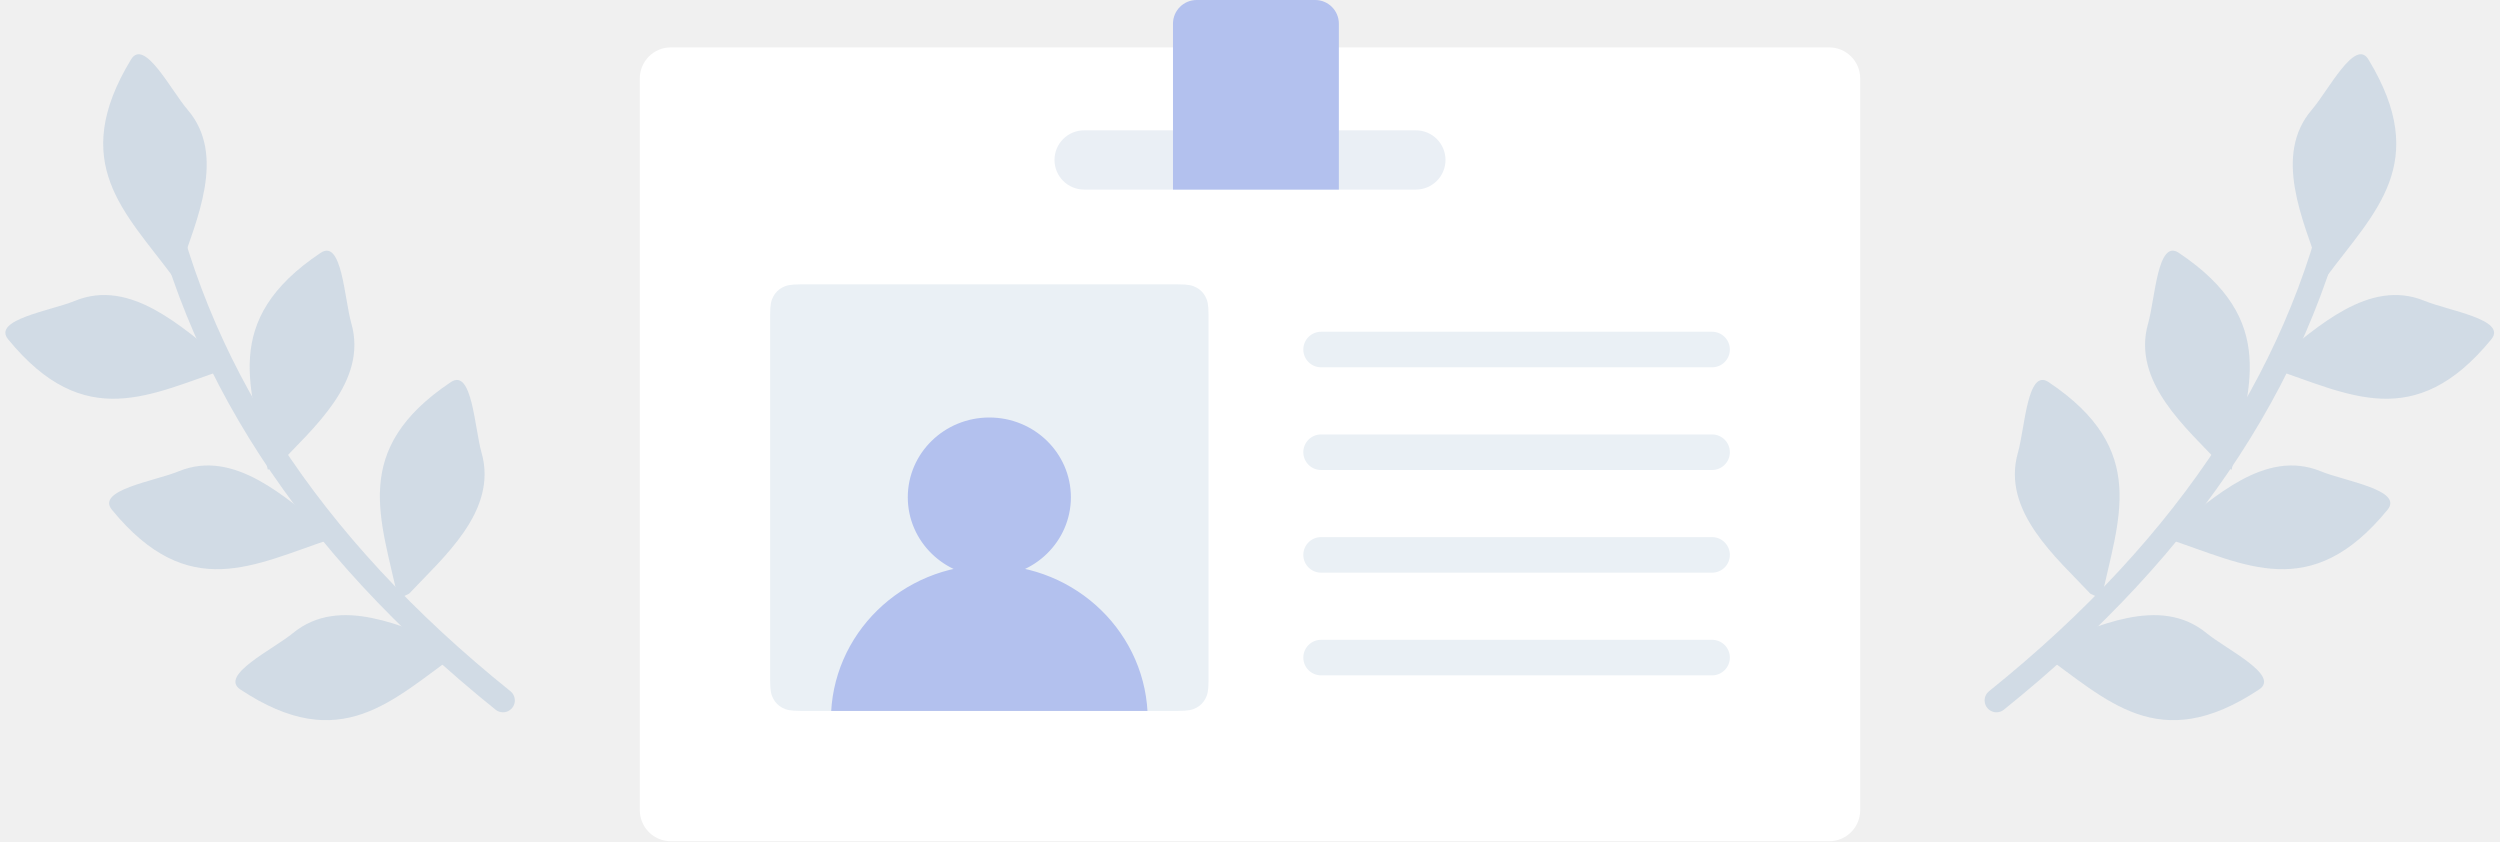
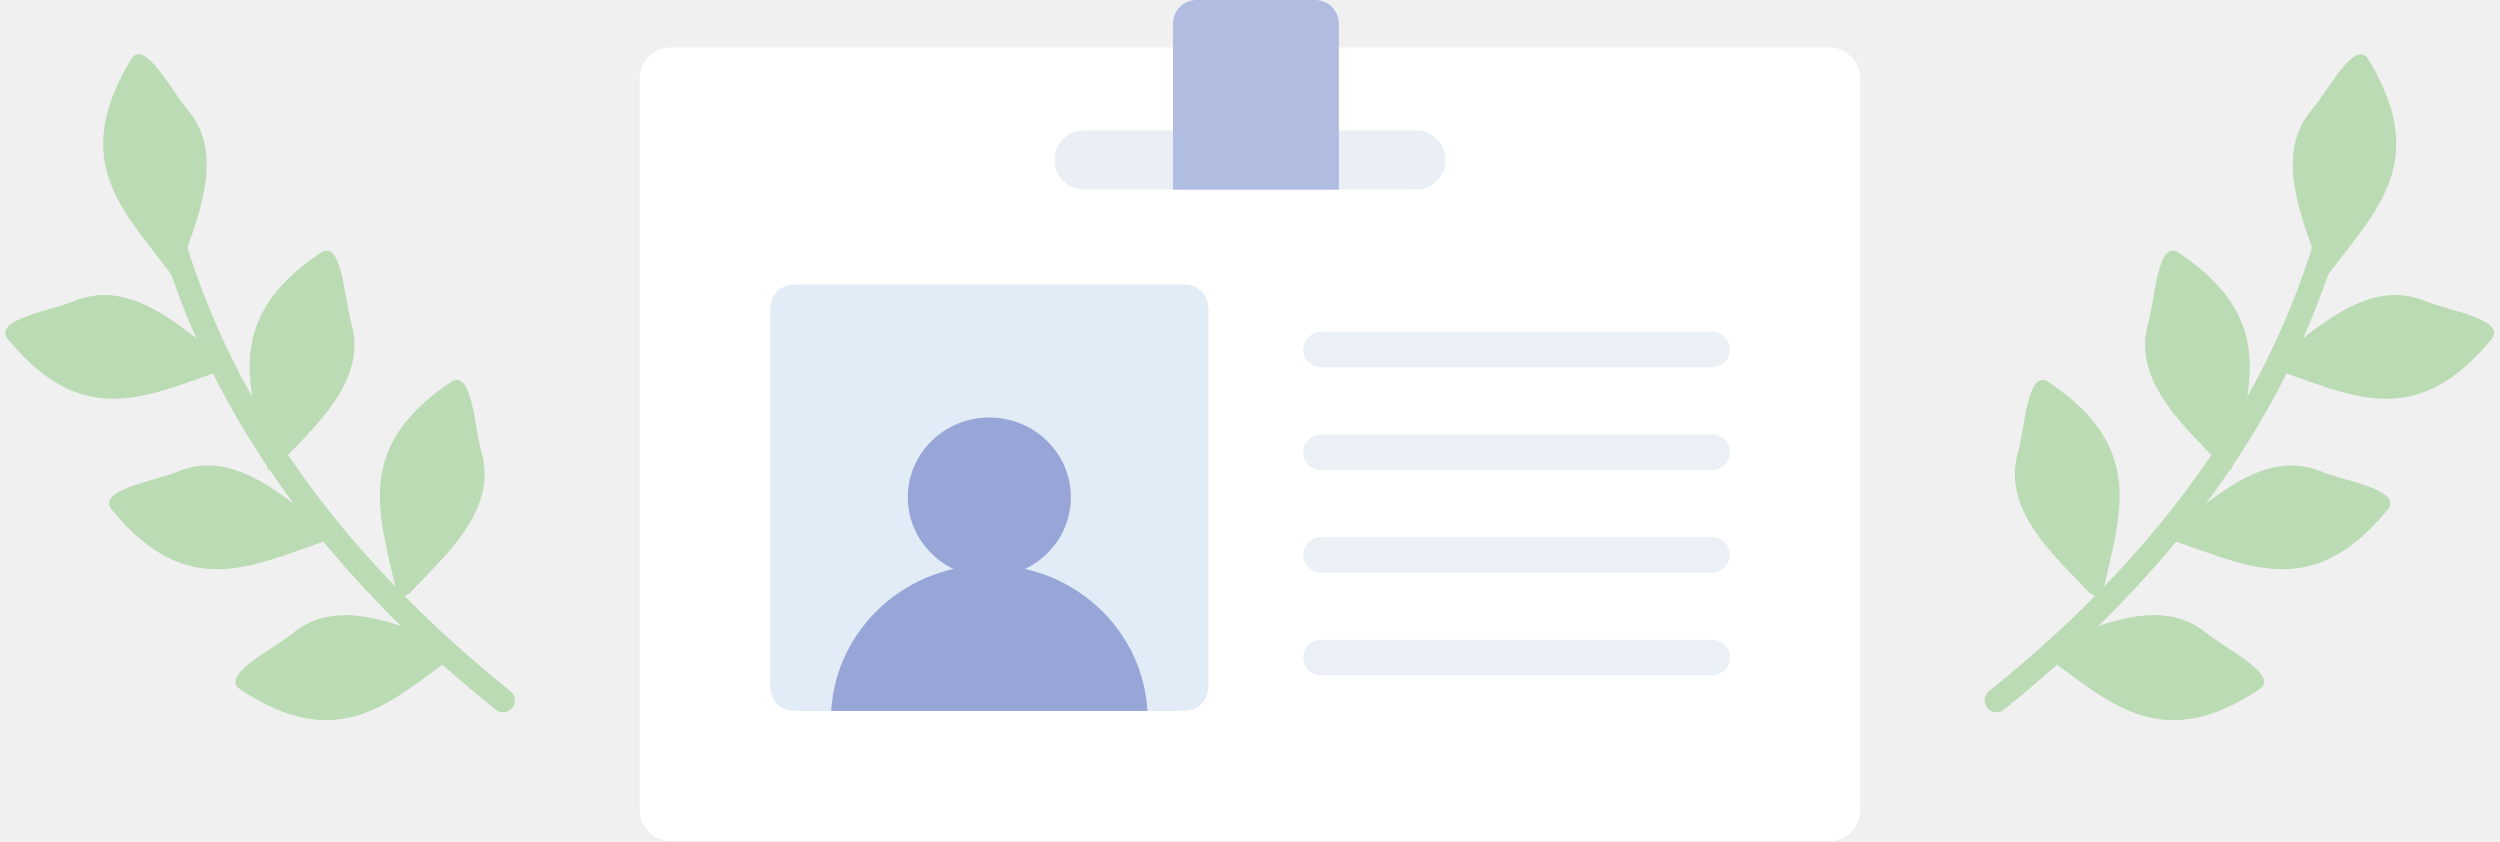
<svg xmlns="http://www.w3.org/2000/svg" xmlns:xlink="http://www.w3.org/1999/xlink" width="211" height="71" viewBox="0 0 211 71">
  <defs>
    <path id="a" d="M2.564 0h31.872c.892 0 1.215.093 1.54.267.327.174.583.43.757.756.174.326.267.65.267 1.54v30.873c0 .892-.093 1.215-.267 1.54-.174.327-.43.583-.756.757-.326.174-.65.267-1.54.267H2.563c-.892 0-1.215-.093-1.54-.267a1.817 1.817 0 0 1-.757-.756C.093 34.65 0 34.327 0 33.437V2.563c0-.892.093-1.215.267-1.54.174-.327.43-.583.756-.757C1.35.093 1.673 0 2.563 0z" />
  </defs>
  <g fill="none" fill-rule="evenodd">
-     <path stroke="#D1DBE5" stroke-linecap="round" stroke-linejoin="round" stroke-width="2" d="M13.015 13.803C16.23 30.825 26.043 45.93 42.452 59.117" />
-     <path fill="#D1DBE5" d="M14.6 23.356l.655-.807c1.282-3.906 3.886-9.445.58-13.286-1.391-1.617-3.654-6.092-4.774-4.246-5.32 8.765-.506 12.876 3.539 18.34zm8.007 16.29l.938-.453c2.813-3.017 7.52-6.955 6.108-11.9-.595-2.084-.787-7.158-2.587-5.955-8.546 5.71-5.867 11.558-4.46 18.309zm10.989 10.912l.938-.455c2.812-3.016 7.52-6.955 6.108-11.9-.595-2.083-.788-7.158-2.588-5.955-8.545 5.711-5.867 11.559-4.458 18.31zm-5.62-5.073l-.543-.89c-3.26-2.486-7.62-6.768-12.364-4.813-1.999.823-6.992 1.57-5.624 3.242 6.493 7.93 12.002 4.61 18.53 2.46zm10.765 9.597l-.778-.69c-3.844-1.414-9.263-4.22-13.24-.957-1.674 1.375-6.24 3.559-4.444 4.752 8.522 5.662 12.834.868 18.462-3.105zM19.217 31.099l-.542-.89c-3.26-2.486-7.62-6.768-12.364-4.813-1.999.824-6.992 1.571-5.625 3.242 6.493 7.931 12.003 4.61 18.53 2.461z" />
-     <path stroke="#D1DBE5" stroke-linecap="round" stroke-linejoin="round" stroke-width="2" d="M197.94 13.803c-3.215 17.022-13.028 32.127-29.438 45.314" />
-     <path fill="#D1DBE5" d="M196.355 23.356l-.655-.807c-1.282-3.906-3.886-9.445-.581-13.286 1.392-1.617 3.655-6.092 4.775-4.246 5.319 8.765.506 12.876-3.539 18.34zm-8.007 16.29l-.939-.453c-2.812-3.017-7.519-6.955-6.107-11.9.595-2.084.787-7.158 2.587-5.955 8.545 5.71 5.867 11.558 4.459 18.309zm-10.99 10.912l-.938-.455c-2.812-3.016-7.519-6.955-6.107-11.9.595-2.083.787-7.158 2.587-5.955 8.545 5.711 5.867 11.559 4.459 18.31zm5.622-5.073l.542-.89c3.26-2.486 7.62-6.768 12.364-4.813 1.998.823 6.992 1.57 5.624 3.242-6.493 7.93-12.002 4.61-18.53 2.46zm-10.766 9.597l.778-.69c3.844-1.414 9.262-4.22 13.239-.957 1.675 1.375 6.24 3.559 4.445 4.752-8.522 5.662-12.834.868-18.462-3.105zm19.524-23.983l.542-.89c3.26-2.486 7.62-6.768 12.364-4.813 1.999.824 6.992 1.571 5.624 3.242-6.493 7.931-12.002 4.61-18.53 2.461z" />
+     <path stroke="#BADBB4" stroke-linecap="round" stroke-linejoin="round" stroke-width="2" d="M13.015 13.803C16.23 30.825 26.043 45.93 42.452 59.117" />
+     <path fill="#BADBB4" d="M14.6 23.356l.655-.807c1.282-3.906 3.886-9.445.58-13.286-1.391-1.617-3.654-6.092-4.774-4.246-5.32 8.765-.506 12.876 3.539 18.34zm8.007 16.29l.938-.453c2.813-3.017 7.52-6.955 6.108-11.9-.595-2.084-.787-7.158-2.587-5.955-8.546 5.71-5.867 11.558-4.46 18.309zm10.989 10.912l.938-.455c2.812-3.016 7.52-6.955 6.108-11.9-.595-2.083-.788-7.158-2.588-5.955-8.545 5.711-5.867 11.559-4.458 18.31zm-5.62-5.073l-.543-.89c-3.26-2.486-7.62-6.768-12.364-4.813-1.999.823-6.992 1.57-5.624 3.242 6.493 7.93 12.002 4.61 18.53 2.46zm10.765 9.597l-.778-.69c-3.844-1.414-9.263-4.22-13.24-.957-1.674 1.375-6.24 3.559-4.444 4.752 8.522 5.662 12.834.868 18.462-3.105zM19.217 31.099l-.542-.89c-3.26-2.486-7.62-6.768-12.364-4.813-1.999.824-6.992 1.571-5.625 3.242 6.493 7.931 12.003 4.61 18.53 2.461z" />
+     <path stroke="#BADBB4" stroke-linecap="round" stroke-linejoin="round" stroke-width="2" d="M197.94 13.803c-3.215 17.022-13.028 32.127-29.438 45.314" />
+     <path fill="#BADBB4" d="M196.355 23.356l-.655-.807c-1.282-3.906-3.886-9.445-.581-13.286 1.392-1.617 3.655-6.092 4.775-4.246 5.319 8.765.506 12.876-3.539 18.34zm-8.007 16.29l-.939-.453c-2.812-3.017-7.519-6.955-6.107-11.9.595-2.084.787-7.158 2.587-5.955 8.545 5.71 5.867 11.558 4.459 18.309zm-10.99 10.912l-.938-.455c-2.812-3.016-7.519-6.955-6.107-11.9.595-2.083.787-7.158 2.587-5.955 8.545 5.711 5.867 11.559 4.459 18.31zm5.622-5.073l.542-.89c3.26-2.486 7.62-6.768 12.364-4.813 1.998.823 6.992 1.57 5.624 3.242-6.493 7.93-12.002 4.61-18.53 2.46zm-10.766 9.597l.778-.69c3.844-1.414 9.262-4.22 13.239-.957 1.675 1.375 6.24 3.559 4.445 4.752-8.522 5.662-12.834.868-18.462-3.105zm19.524-23.983l.542-.89c3.26-2.486 7.62-6.768 12.364-4.813 1.999.824 6.992 1.571 5.624 3.242-6.493 7.931-12.002 4.61-18.53 2.461z" />
    <g transform="translate(54)">
      <path fill="#FFF" d="M100.381 4A2.62 2.62 0 0 1 103 6.623v61.754A2.62 2.62 0 0 1 100.381 71H2.62A2.62 2.62 0 0 1 0 68.377V6.623A2.62 2.62 0 0 1 2.619 4h97.762z" />
      <g transform="translate(11 24)">
        <mask id="b" fill="#fff">
          <use xlink:href="#a" />
        </mask>
-         <use fill="#EAF0F5" xlink:href="#a" />
-         <path fill="#B3C1EE" stroke="#B3C1EE" stroke-linecap="round" stroke-linejoin="round" stroke-width="2" d="M18.5 23.7c-3.25 0-5.883-2.566-5.883-5.731 0-3.166 2.634-5.732 5.883-5.732 3.25 0 5.883 2.566 5.883 5.732 0 3.165-2.634 5.73-5.883 5.73zm12.37 13.063c.091 2.666-.162 4-.76 4-8.352 0-18.722 2-23.11 2-.638 0-.928-2-.87-6 0-6.673 5.538-12.082 12.37-12.082 6.832 0 12.37 5.409 12.37 12.082z" mask="url(#b)" />
+         <use fill="#E2ECF7" xlink:href="#a" />
+         <path fill="#97A6D6" stroke="#97A6D6" stroke-linecap="round" stroke-linejoin="round" stroke-width="2" d="M18.5 23.7c-3.25 0-5.883-2.566-5.883-5.731 0-3.166 2.634-5.732 5.883-5.732 3.25 0 5.883 2.566 5.883 5.732 0 3.165-2.634 5.73-5.883 5.73zm12.37 13.063c.091 2.666-.162 4-.76 4-8.352 0-18.722 2-23.11 2-.638 0-.928-2-.87-6 0-6.673 5.538-12.082 12.37-12.082 6.832 0 12.37 5.409 12.37 12.082z" mask="url(#b)" />
      </g>
      <rect width="33" height="5" x="35" y="11" fill="#EAEFF5" rx="2.5" />
      <g fill="#EAF0F5">
        <path d="M57.5 28h33a1.5 1.5 0 0 1 0 3h-33a1.5 1.5 0 1 1 0-3zM57.5 36.667h33a1.5 1.5 0 0 1 0 3h-33a1.5 1.5 0 1 1 0-3zM57.5 45.333h33a1.5 1.5 0 1 1 0 3h-33a1.5 1.5 0 0 1 0-3zM57.5 54h33a1.5 1.5 0 0 1 0 3h-33a1.5 1.5 0 0 1 0-3z" />
      </g>
-       <path fill="#B3C1EE" d="M47 0h10a2 2 0 0 1 2 2v14H45V2a2 2 0 0 1 2-2z" />
+       <path fill="#B1BCE1" d="M47 0h10a2 2 0 0 1 2 2v14H45V2a2 2 0 0 1 2-2z" />
    </g>
  </g>
</svg>
